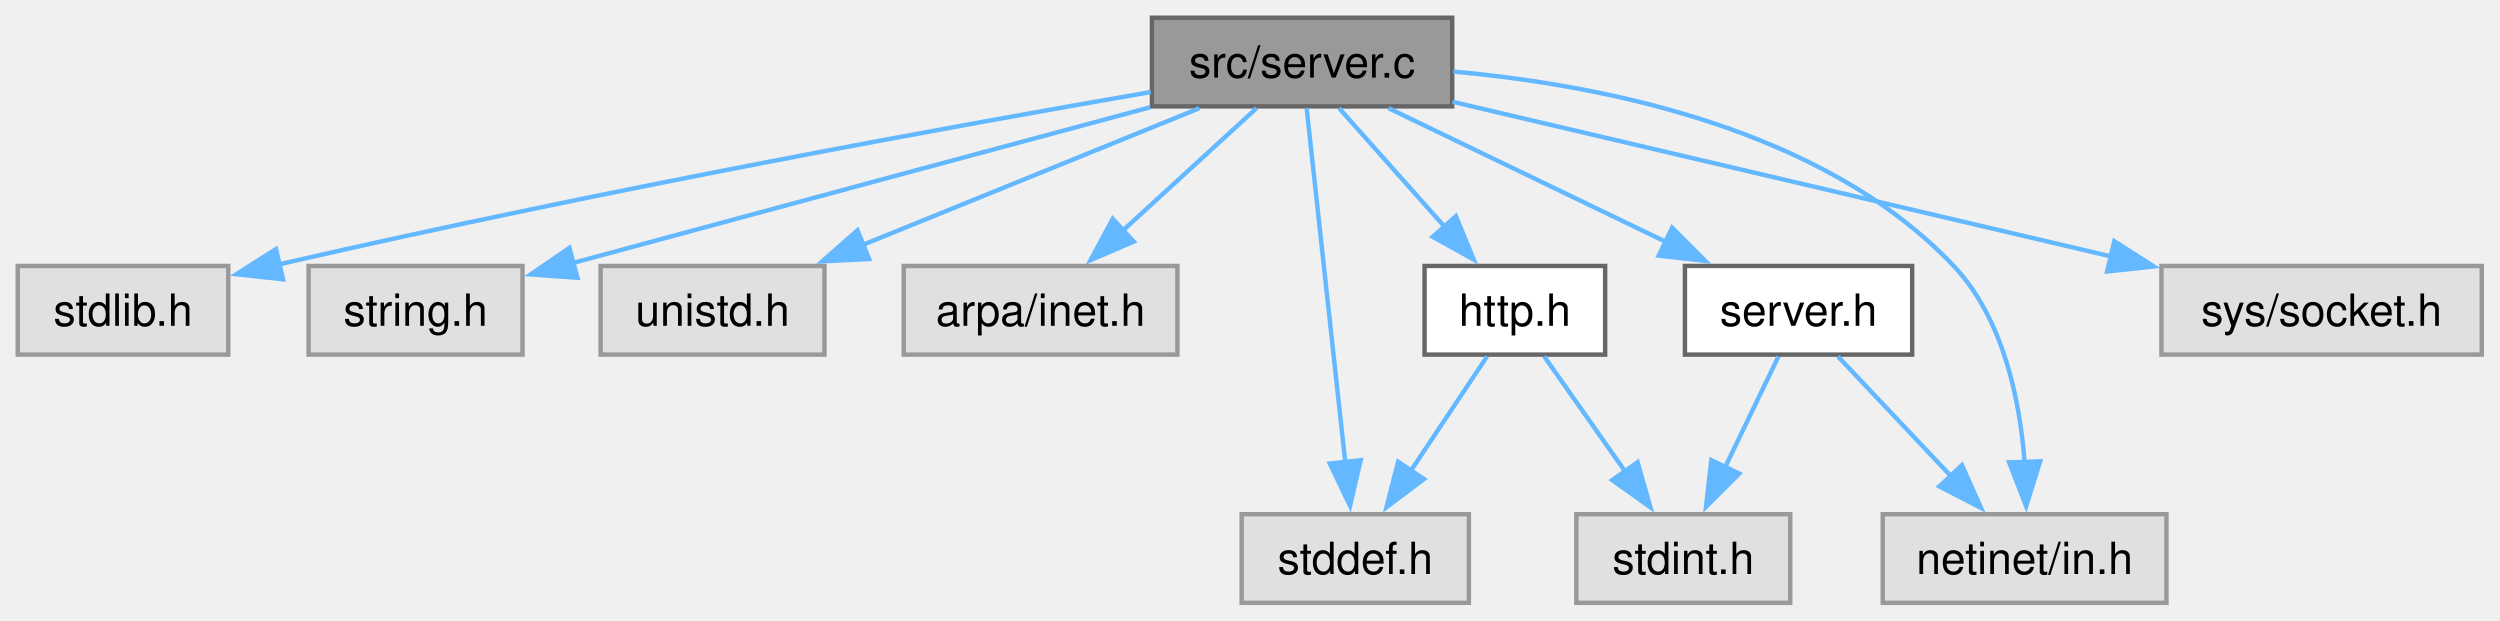
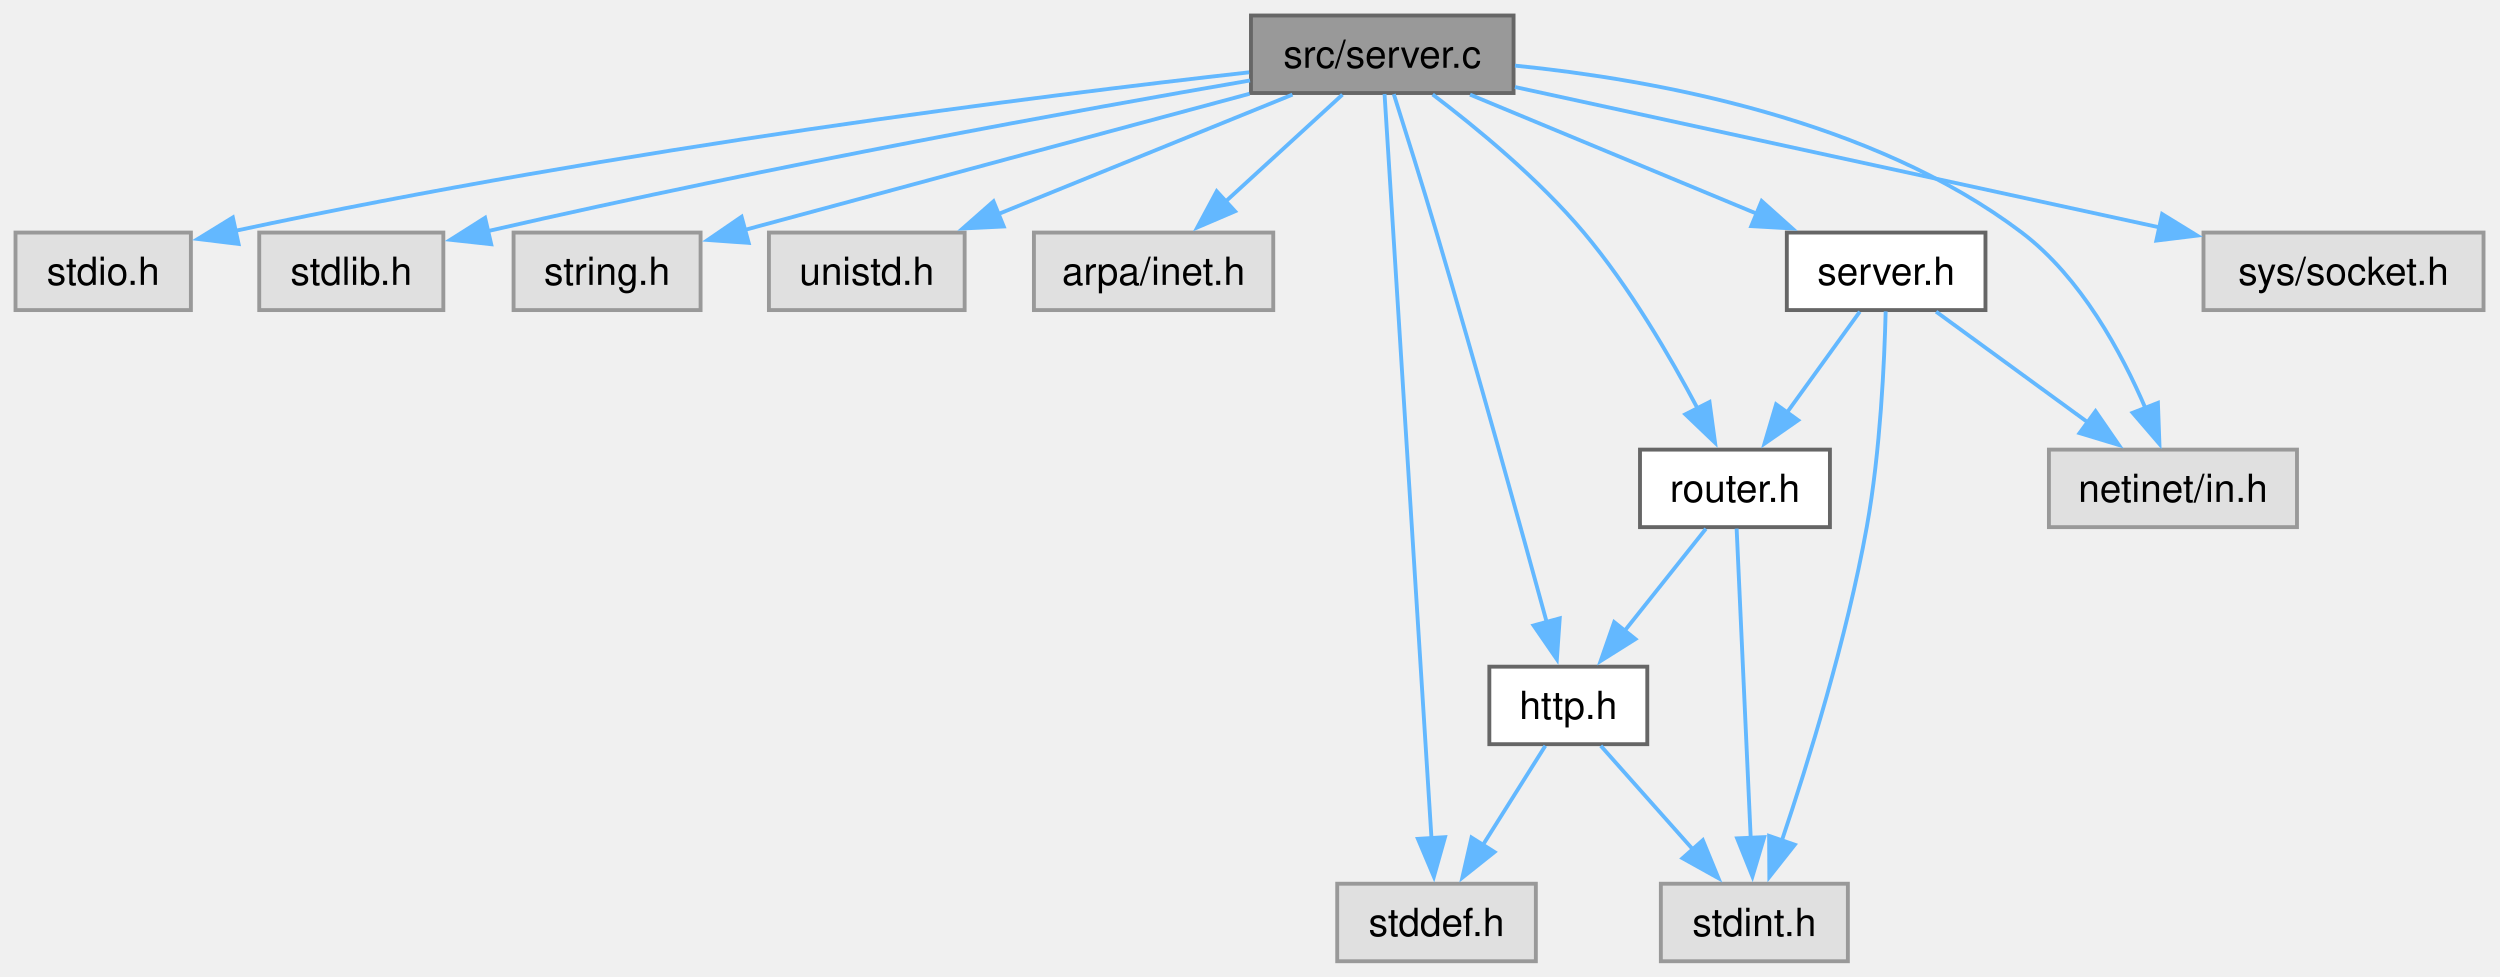
- <svg xmlns="http://www.w3.org/2000/svg" xmlns:xlink="http://www.w3.org/1999/xlink" width="564pt" height="140pt" viewBox="0.00 0.00 564.00 140.00">
-   <g id="graph0" class="graph" transform="scale(1 1) rotate(0) translate(4 136)">
+ <svg xmlns="http://www.w3.org/2000/svg" xmlns:xlink="http://www.w3.org/1999/xlink" width="645pt" height="252pt" viewBox="0.00 0.00 645.00 252.00">
+   <g id="graph0" class="graph" transform="scale(1 1) rotate(0) translate(4 248)">
    <g id="Node000001" class="node">
      <g id="a_Node000001">
        <a xlink:title=" ">
-           <polygon fill="#999999" stroke="#666666" points="323.62,-132 255.88,-132 255.88,-112 323.62,-112 323.62,-132" />
-           <text xml:space="preserve" text-anchor="middle" x="289.75" y="-118.5" font-family="Helvetica,sans-Serif" font-size="10.00">src/server.c</text>
+           <polygon fill="#999999" stroke="#666666" points="386.5,-244 318.75,-244 318.75,-224 386.5,-224 386.5,-244" />
+           <text xml:space="preserve" text-anchor="middle" x="352.62" y="-230.5" font-family="Helvetica,sans-Serif" font-size="10.00">src/server.c</text>
        </a>
      </g>
    </g>
    <g id="Node000002" class="node">
      <g id="a_Node000002">
        <a xlink:title=" ">
-           <polygon fill="#e0e0e0" stroke="#999999" points="47.5,-76 0,-76 0,-56 47.5,-56 47.5,-76" />
-           <text xml:space="preserve" text-anchor="middle" x="23.75" y="-62.5" font-family="Helvetica,sans-Serif" font-size="10.00">stdlib.h</text>
+           <polygon fill="#e0e0e0" stroke="#999999" points="45.25,-188 0,-188 0,-168 45.25,-168 45.25,-188" />
+           <text xml:space="preserve" text-anchor="middle" x="22.62" y="-174.5" font-family="Helvetica,sans-Serif" font-size="10.00">stdio.h</text>
        </a>
      </g>
    </g>
    <g id="edge1_Node000001_Node000002" class="edge">
      <g id="a_edge1_Node000001_Node000002">
        <a xlink:title=" ">
-           <path fill="none" stroke="#63b8ff" d="M255.62,-115.24C212.2,-107.73 134.68,-93.73 59,-76.38" />
-           <polygon fill="#63b8ff" stroke="#63b8ff" points="59.85,-72.99 49.32,-74.14 58.27,-79.81 59.85,-72.99" />
+           <path fill="none" stroke="#63b8ff" d="M318.27,-229.34C264.41,-223.27 156.64,-209.83 56.76,-188.46" />
+           <polygon fill="#63b8ff" stroke="#63b8ff" points="57.55,-185.06 47.04,-186.35 56.07,-191.9 57.55,-185.06" />
        </a>
      </g>
    </g>
    <g id="Node000003" class="node">
      <g id="a_Node000003">
        <a xlink:title=" ">
-           <polygon fill="#e0e0e0" stroke="#999999" points="113.88,-76 65.62,-76 65.62,-56 113.88,-56 113.88,-76" />
-           <text xml:space="preserve" text-anchor="middle" x="89.75" y="-62.5" font-family="Helvetica,sans-Serif" font-size="10.00">string.h</text>
+           <polygon fill="#e0e0e0" stroke="#999999" points="110.38,-188 62.88,-188 62.88,-168 110.38,-168 110.38,-188" />
+           <text xml:space="preserve" text-anchor="middle" x="86.62" y="-174.5" font-family="Helvetica,sans-Serif" font-size="10.00">stdlib.h</text>
        </a>
      </g>
    </g>
    <g id="edge2_Node000001_Node000003" class="edge">
      <g id="a_edge2_Node000001_Node000003">
        <a xlink:title=" ">
-           <path fill="none" stroke="#63b8ff" d="M255.52,-111.81C224,-103.34 175.65,-90.33 125.08,-76.63" />
-           <polygon fill="#63b8ff" stroke="#63b8ff" points="126.28,-73.33 115.72,-74.09 124.45,-80.08 126.28,-73.33" />
+           <path fill="none" stroke="#63b8ff" d="M318.5,-227.24C275.08,-219.73 197.56,-205.73 121.87,-188.38" />
+           <polygon fill="#63b8ff" stroke="#63b8ff" points="122.73,-184.99 112.2,-186.14 121.15,-191.81 122.73,-184.99" />
        </a>
      </g>
    </g>
    <g id="Node000004" class="node">
      <g id="a_Node000004">
        <a xlink:title=" ">
-           <polygon fill="#e0e0e0" stroke="#999999" points="182,-76 131.5,-76 131.5,-56 182,-56 182,-76" />
-           <text xml:space="preserve" text-anchor="middle" x="156.75" y="-62.5" font-family="Helvetica,sans-Serif" font-size="10.00">unistd.h</text>
+           <polygon fill="#e0e0e0" stroke="#999999" points="176.75,-188 128.5,-188 128.5,-168 176.75,-168 176.75,-188" />
+           <text xml:space="preserve" text-anchor="middle" x="152.62" y="-174.5" font-family="Helvetica,sans-Serif" font-size="10.00">string.h</text>
        </a>
      </g>
    </g>
    <g id="edge3_Node000001_Node000004" class="edge">
      <g id="a_edge3_Node000001_Node000004">
        <a xlink:title=" ">
-           <path fill="none" stroke="#63b8ff" d="M266.58,-111.59C245.54,-103.05 214.25,-90.35 190.45,-80.68" />
-           <polygon fill="#63b8ff" stroke="#63b8ff" points="192.08,-77.57 181.5,-77.05 189.45,-84.05 192.08,-77.57" />
+           <path fill="none" stroke="#63b8ff" d="M318.39,-223.81C286.87,-215.34 238.52,-202.33 187.95,-188.63" />
+           <polygon fill="#63b8ff" stroke="#63b8ff" points="189.16,-185.33 178.59,-186.09 187.33,-192.08 189.16,-185.33" />
        </a>
      </g>
    </g>
    <g id="Node000005" class="node">
      <g id="a_Node000005">
        <a xlink:title=" ">
-           <polygon fill="#e0e0e0" stroke="#999999" points="261.62,-76 199.88,-76 199.88,-56 261.62,-56 261.62,-76" />
-           <text xml:space="preserve" text-anchor="middle" x="230.75" y="-62.5" font-family="Helvetica,sans-Serif" font-size="10.00">arpa/inet.h</text>
+           <polygon fill="#e0e0e0" stroke="#999999" points="244.88,-188 194.38,-188 194.38,-168 244.88,-168 244.88,-188" />
+           <text xml:space="preserve" text-anchor="middle" x="219.62" y="-174.5" font-family="Helvetica,sans-Serif" font-size="10.00">unistd.h</text>
        </a>
      </g>
    </g>
    <g id="edge4_Node000001_Node000005" class="edge">
      <g id="a_edge4_Node000001_Node000005">
        <a xlink:title=" ">
-           <path fill="none" stroke="#63b8ff" d="M279.47,-111.59C271.18,-104.01 259.3,-93.13 249.35,-84.02" />
-           <polygon fill="#63b8ff" stroke="#63b8ff" points="251.77,-81.49 242.03,-77.32 247.04,-86.65 251.77,-81.49" />
+           <path fill="none" stroke="#63b8ff" d="M329.46,-223.59C308.42,-215.05 277.13,-202.35 253.32,-192.68" />
+           <polygon fill="#63b8ff" stroke="#63b8ff" points="254.96,-189.57 244.37,-189.05 252.32,-196.05 254.96,-189.57" />
        </a>
      </g>
    </g>
    <g id="Node000006" class="node">
      <g id="a_Node000006">
-         <a xlink:href="http_8h.html" target="_top" xlink:title=" ">
-           <polygon fill="white" stroke="#666666" points="358.12,-76 317.38,-76 317.38,-56 358.12,-56 358.12,-76" />
-           <text xml:space="preserve" text-anchor="middle" x="337.75" y="-62.5" font-family="Helvetica,sans-Serif" font-size="10.00">http.h</text>
+         <a xlink:title=" ">
+           <polygon fill="#e0e0e0" stroke="#999999" points="324.5,-188 262.75,-188 262.75,-168 324.5,-168 324.5,-188" />
+           <text xml:space="preserve" text-anchor="middle" x="293.62" y="-174.5" font-family="Helvetica,sans-Serif" font-size="10.00">arpa/inet.h</text>
        </a>
      </g>
    </g>
    <g id="edge5_Node000001_Node000006" class="edge">
      <g id="a_edge5_Node000001_Node000006">
        <a xlink:title=" ">
-           <path fill="none" stroke="#63b8ff" d="M298.11,-111.59C304.65,-104.24 313.93,-93.8 321.87,-84.87" />
-           <polygon fill="#63b8ff" stroke="#63b8ff" points="324.45,-87.23 328.48,-77.43 319.22,-82.58 324.45,-87.23" />
+           <path fill="none" stroke="#63b8ff" d="M342.35,-223.59C334.06,-216.01 322.18,-205.13 312.22,-196.02" />
+           <polygon fill="#63b8ff" stroke="#63b8ff" points="314.64,-193.49 304.9,-189.32 309.91,-198.65 314.64,-193.49" />
        </a>
      </g>
    </g>
    <g id="Node000007" class="node">
      <g id="a_Node000007">
-         <a xlink:title=" ">
-           <polygon fill="#e0e0e0" stroke="#999999" points="327.38,-20 276.12,-20 276.12,0 327.38,0 327.38,-20" />
-           <text xml:space="preserve" text-anchor="middle" x="301.75" y="-6.5" font-family="Helvetica,sans-Serif" font-size="10.00">stddef.h</text>
-         </a>
-       </g>
-     </g>
-     <g id="edge12_Node000001_Node000007" class="edge">
-       <g id="a_edge12_Node000001_Node000007">
-         <a xlink:title=" ">
-           <path fill="none" stroke="#63b8ff" d="M290.77,-111.62C292.69,-94.01 296.89,-55.59 299.5,-31.65" />
-           <polygon fill="#63b8ff" stroke="#63b8ff" points="302.96,-32.18 300.57,-21.86 296,-31.42 302.96,-32.18" />
+         <a xlink:href="http_8h.html" target="_top" xlink:title=" ">
+           <polygon fill="white" stroke="#666666" points="421,-76 380.25,-76 380.25,-56 421,-56 421,-76" />
+           <text xml:space="preserve" text-anchor="middle" x="400.62" y="-62.5" font-family="Helvetica,sans-Serif" font-size="10.00">http.h</text>
+         </a>
+       </g>
+     </g>
+     <g id="edge6_Node000001_Node000007" class="edge">
+       <g id="a_edge6_Node000001_Node000007">
+         <a xlink:title=" ">
+           <path fill="none" stroke="#63b8ff" d="M355.6,-223.71C358.48,-214.63 362.96,-200.4 366.62,-188 377.07,-152.72 388.5,-111.42 395.09,-87.34" />
+           <polygon fill="#63b8ff" stroke="#63b8ff" points="398.41,-88.47 397.67,-77.9 391.66,-86.63 398.41,-88.47" />
+         </a>
+       </g>
+     </g>
+     <g id="Node000008" class="node">
+       <g id="a_Node000008">
+         <a xlink:title=" ">
+           <polygon fill="#e0e0e0" stroke="#999999" points="392.25,-20 341,-20 341,0 392.25,0 392.25,-20" />
+           <text xml:space="preserve" text-anchor="middle" x="366.62" y="-6.5" font-family="Helvetica,sans-Serif" font-size="10.00">stddef.h</text>
+         </a>
+       </g>
+     </g>
+     <g id="edge16_Node000001_Node000008" class="edge">
+       <g id="a_edge16_Node000001_Node000008">
+         <a xlink:title=" ">
+           <path fill="none" stroke="#63b8ff" d="M353.21,-223.74C355.29,-190.74 362.38,-78.31 365.33,-31.61" />
+           <polygon fill="#63b8ff" stroke="#63b8ff" points="368.81,-32.01 365.94,-21.81 361.82,-31.57 368.81,-32.01" />
+         </a>
+       </g>
+     </g>
+     <g id="Node000010" class="node">
+       <g id="a_Node000010">
+         <a xlink:title=" ">
+           <polygon fill="#e0e0e0" stroke="#999999" points="588.62,-132 524.62,-132 524.62,-112 588.62,-112 588.62,-132" />
+           <text xml:space="preserve" text-anchor="middle" x="556.62" y="-118.5" font-family="Helvetica,sans-Serif" font-size="10.00">netinet/in.h</text>
+         </a>
+       </g>
+     </g>
+     <g id="edge9_Node000001_Node000010" class="edge">
+       <g id="a_edge9_Node000001_Node000010">
+         <a xlink:title=" ">
+           <path fill="none" stroke="#63b8ff" d="M386.86,-231.07C422.7,-227.48 479.05,-217.22 517.62,-188 532.86,-176.46 543.35,-157.1 549.59,-142.51" />
+           <polygon fill="#63b8ff" stroke="#63b8ff" points="552.74,-144.06 553.13,-133.47 546.22,-141.5 552.74,-144.06" />
+         </a>
+       </g>
+     </g>
+     <g id="Node000011" class="node">
+       <g id="a_Node000011">
+         <a xlink:href="server_8h.html" target="_top" xlink:title=" ">
+           <polygon fill="white" stroke="#666666" points="508.25,-188 457,-188 457,-168 508.25,-168 508.25,-188" />
+           <text xml:space="preserve" text-anchor="middle" x="482.62" y="-174.5" font-family="Helvetica,sans-Serif" font-size="10.00">server.h</text>
+         </a>
+       </g>
+     </g>
+     <g id="edge10_Node000001_Node000011" class="edge">
+       <g id="a_edge10_Node000001_Node000011">
+         <a xlink:title=" ">
+           <path fill="none" stroke="#63b8ff" d="M375.27,-223.59C395.74,-215.09 426.14,-202.46 449.37,-192.81" />
+           <polygon fill="#63b8ff" stroke="#63b8ff" points="450.51,-196.13 458.41,-189.06 447.83,-189.66 450.51,-196.13" />
+         </a>
+       </g>
+     </g>
+     <g id="Node000012" class="node">
+       <g id="a_Node000012">
+         <a xlink:href="router_8h.html" target="_top" xlink:title=" ">
+           <polygon fill="white" stroke="#666666" points="468.12,-132 419.12,-132 419.12,-112 468.12,-112 468.12,-132" />
+           <text xml:space="preserve" text-anchor="middle" x="443.62" y="-118.5" font-family="Helvetica,sans-Serif" font-size="10.00">router.h</text>
+         </a>
+       </g>
+     </g>
+     <g id="edge18_Node000001_Node000012" class="edge">
+       <g id="a_edge18_Node000001_Node000012">
+         <a xlink:title=" ">
+           <path fill="none" stroke="#63b8ff" d="M365.62,-223.63C376.81,-215.15 392.95,-201.89 404.62,-188 416.4,-173.99 426.89,-156.02 434.02,-142.53" />
+           <polygon fill="#63b8ff" stroke="#63b8ff" points="437.05,-144.28 438.48,-133.78 430.82,-141.1 437.05,-144.28" />
+         </a>
+       </g>
+     </g>
+     <g id="Node000013" class="node">
+       <g id="a_Node000013">
+         <a xlink:title=" ">
+           <polygon fill="#e0e0e0" stroke="#999999" points="636.75,-188 564.5,-188 564.5,-168 636.75,-168 636.75,-188" />
+           <text xml:space="preserve" text-anchor="middle" x="600.62" y="-174.5" font-family="Helvetica,sans-Serif" font-size="10.00">sys/socket.h</text>
+         </a>
+       </g>
+     </g>
+     <g id="edge17_Node000001_Node000013" class="edge">
+       <g id="a_edge17_Node000001_Node000013">
+         <a xlink:title=" ">
+           <path fill="none" stroke="#63b8ff" d="M386.85,-225.55C430.03,-216.15 504.51,-199.93 553.16,-189.33" />
+           <polygon fill="#63b8ff" stroke="#63b8ff" points="553.83,-192.77 562.86,-187.22 552.34,-185.93 553.83,-192.77" />
+         </a>
+       </g>
+     </g>
+     <g id="edge7_Node000007_Node000008" class="edge">
+       <g id="a_edge7_Node000007_Node000008">
+         <a xlink:title=" ">
+           <path fill="none" stroke="#63b8ff" d="M394.7,-55.59C390.27,-48.55 384.05,-38.67 378.59,-30" />
+           <polygon fill="#63b8ff" stroke="#63b8ff" points="381.58,-28.18 373.29,-21.58 375.65,-31.91 381.58,-28.18" />
        </a>
      </g>
    </g>
    <g id="Node000009" class="node">
      <g id="a_Node000009">
        <a xlink:title=" ">
-           <polygon fill="#e0e0e0" stroke="#999999" points="484.75,-20 420.75,-20 420.75,0 484.75,0 484.75,-20" />
-           <text xml:space="preserve" text-anchor="middle" x="452.75" y="-6.5" font-family="Helvetica,sans-Serif" font-size="10.00">netinet/in.h</text>
-         </a>
-       </g>
-     </g>
-     <g id="edge8_Node000001_Node000009" class="edge">
-       <g id="a_edge8_Node000001_Node000009">
-         <a xlink:title=" ">
-           <path fill="none" stroke="#63b8ff" d="M323.88,-119.85C357.32,-116.85 407.41,-107.03 436.75,-76 447.99,-64.11 451.71,-45.65 452.78,-31.43" />
-           <polygon fill="#63b8ff" stroke="#63b8ff" points="456.26,-31.93 453.1,-21.81 449.26,-31.69 456.26,-31.93" />
-         </a>
-       </g>
-     </g>
-     <g id="Node000010" class="node">
-       <g id="a_Node000010">
-         <a xlink:href="server_8h.html" target="_top" xlink:title=" ">
-           <polygon fill="white" stroke="#666666" points="427.38,-76 376.12,-76 376.12,-56 427.38,-56 427.38,-76" />
-           <text xml:space="preserve" text-anchor="middle" x="401.75" y="-62.5" font-family="Helvetica,sans-Serif" font-size="10.00">server.h</text>
-         </a>
-       </g>
-     </g>
-     <g id="edge9_Node000001_Node000010" class="edge">
-       <g id="a_edge9_Node000001_Node000010">
-         <a xlink:title=" ">
-           <path fill="none" stroke="#63b8ff" d="M309.26,-111.59C326.5,-103.28 351.91,-91.03 371.74,-81.47" />
-           <polygon fill="#63b8ff" stroke="#63b8ff" points="373.24,-84.63 380.73,-77.14 370.2,-78.33 373.24,-84.63" />
-         </a>
-       </g>
-     </g>
-     <g id="Node000011" class="node">
-       <g id="a_Node000011">
-         <a xlink:title=" ">
-           <polygon fill="#e0e0e0" stroke="#999999" points="555.88,-76 483.62,-76 483.62,-56 555.88,-56 555.88,-76" />
-           <text xml:space="preserve" text-anchor="middle" x="519.75" y="-62.5" font-family="Helvetica,sans-Serif" font-size="10.00">sys/socket.h</text>
-         </a>
-       </g>
-     </g>
-     <g id="edge13_Node000001_Node000011" class="edge">
-       <g id="a_edge13_Node000001_Node000011">
-         <a xlink:title=" ">
-           <path fill="none" stroke="#63b8ff" d="M323.69,-113.03C363,-103.8 428.03,-88.53 472.33,-78.13" />
-           <polygon fill="#63b8ff" stroke="#63b8ff" points="472.98,-81.58 481.92,-75.88 471.38,-74.76 472.98,-81.58" />
-         </a>
-       </g>
-     </g>
-     <g id="edge6_Node000006_Node000007" class="edge">
-       <g id="a_edge6_Node000006_Node000007">
-         <a xlink:title=" ">
-           <path fill="none" stroke="#63b8ff" d="M331.48,-55.59C326.73,-48.47 320.05,-38.45 314.23,-29.72" />
-           <polygon fill="#63b8ff" stroke="#63b8ff" points="317.25,-27.94 308.79,-21.56 311.42,-31.82 317.25,-27.94" />
-         </a>
-       </g>
-     </g>
-     <g id="Node000008" class="node">
-       <g id="a_Node000008">
-         <a xlink:title=" ">
-           <polygon fill="#e0e0e0" stroke="#999999" points="399.88,-20 351.62,-20 351.62,0 399.88,0 399.88,-20" />
-           <text xml:space="preserve" text-anchor="middle" x="375.75" y="-6.5" font-family="Helvetica,sans-Serif" font-size="10.00">stdint.h</text>
-         </a>
-       </g>
-     </g>
-     <g id="edge7_Node000006_Node000008" class="edge">
-       <g id="a_edge7_Node000006_Node000008">
-         <a xlink:title=" ">
-           <path fill="none" stroke="#63b8ff" d="M344.37,-55.59C349.44,-48.39 356.59,-38.23 362.78,-29.43" />
-           <polygon fill="#63b8ff" stroke="#63b8ff" points="365.44,-31.73 368.34,-21.54 359.72,-27.7 365.44,-31.73" />
-         </a>
-       </g>
-     </g>
-     <g id="edge11_Node000010_Node000008" class="edge">
-       <g id="a_edge11_Node000010_Node000008">
-         <a xlink:title=" ">
-           <path fill="none" stroke="#63b8ff" d="M397.22,-55.59C393.9,-48.7 389.28,-39.1 385.17,-30.57" />
-           <polygon fill="#63b8ff" stroke="#63b8ff" points="388.38,-29.15 380.88,-21.66 382.07,-32.19 388.38,-29.15" />
-         </a>
-       </g>
-     </g>
-     <g id="edge10_Node000010_Node000009" class="edge">
-       <g id="a_edge10_Node000010_Node000009">
-         <a xlink:title=" ">
-           <path fill="none" stroke="#63b8ff" d="M410.63,-55.59C417.65,-48.16 427.65,-37.58 436.14,-28.58" />
-           <polygon fill="#63b8ff" stroke="#63b8ff" points="438.61,-31.07 442.93,-21.4 433.52,-26.27 438.61,-31.07" />
+           <polygon fill="#e0e0e0" stroke="#999999" points="472.75,-20 424.5,-20 424.5,0 472.75,0 472.75,-20" />
+           <text xml:space="preserve" text-anchor="middle" x="448.62" y="-6.5" font-family="Helvetica,sans-Serif" font-size="10.00">stdint.h</text>
+         </a>
+       </g>
+     </g>
+     <g id="edge8_Node000007_Node000009" class="edge">
+       <g id="a_edge8_Node000007_Node000009">
+         <a xlink:title=" ">
+           <path fill="none" stroke="#63b8ff" d="M408.99,-55.59C415.52,-48.24 424.81,-37.8 432.74,-28.87" />
+           <polygon fill="#63b8ff" stroke="#63b8ff" points="435.33,-31.23 439.35,-21.43 430.09,-26.58 435.33,-31.23" />
+         </a>
+       </g>
+     </g>
+     <g id="edge12_Node000011_Node000009" class="edge">
+       <g id="a_edge12_Node000011_Node000009">
+         <a xlink:title=" ">
+           <path fill="none" stroke="#63b8ff" d="M482.5,-167.67C482.19,-154.98 481.16,-131.6 477.62,-112 472.46,-83.32 462.45,-51.1 455.65,-30.93" />
+           <polygon fill="#63b8ff" stroke="#63b8ff" points="459.05,-30.06 452.49,-21.75 452.43,-32.34 459.05,-30.06" />
+         </a>
+       </g>
+     </g>
+     <g id="edge11_Node000011_Node000010" class="edge">
+       <g id="a_edge11_Node000011_Node000010">
+         <a xlink:title=" ">
+           <path fill="none" stroke="#63b8ff" d="M495.51,-167.59C506.34,-159.7 522.04,-148.24 534.81,-138.92" />
+           <polygon fill="#63b8ff" stroke="#63b8ff" points="536.65,-141.91 542.66,-133.19 532.52,-136.26 536.65,-141.91" />
+         </a>
+       </g>
+     </g>
+     <g id="edge13_Node000011_Node000012" class="edge">
+       <g id="a_edge13_Node000011_Node000012">
+         <a xlink:title=" ">
+           <path fill="none" stroke="#63b8ff" d="M475.83,-167.59C470.63,-160.39 463.29,-150.23 456.94,-141.43" />
+           <polygon fill="#63b8ff" stroke="#63b8ff" points="459.92,-139.58 451.23,-133.53 454.24,-143.68 459.92,-139.58" />
+         </a>
+       </g>
+     </g>
+     <g id="edge14_Node000012_Node000007" class="edge">
+       <g id="a_edge14_Node000012_Node000007">
+         <a xlink:title=" ">
+           <path fill="none" stroke="#63b8ff" d="M436.13,-111.59C430.34,-104.32 422.14,-94.02 415.08,-85.15" />
+           <polygon fill="#63b8ff" stroke="#63b8ff" points="417.94,-83.12 408.97,-77.48 412.46,-87.49 417.94,-83.12" />
+         </a>
+       </g>
+     </g>
+     <g id="edge15_Node000012_Node000009" class="edge">
+       <g id="a_edge15_Node000012_Node000009">
+         <a xlink:title=" ">
+           <path fill="none" stroke="#63b8ff" d="M444.05,-111.62C444.85,-94.01 446.6,-55.59 447.69,-31.65" />
+           <polygon fill="#63b8ff" stroke="#63b8ff" points="451.17,-32.02 448.13,-21.87 444.18,-31.7 451.17,-32.02" />
        </a>
      </g>
    </g>
  </g>
</svg>
